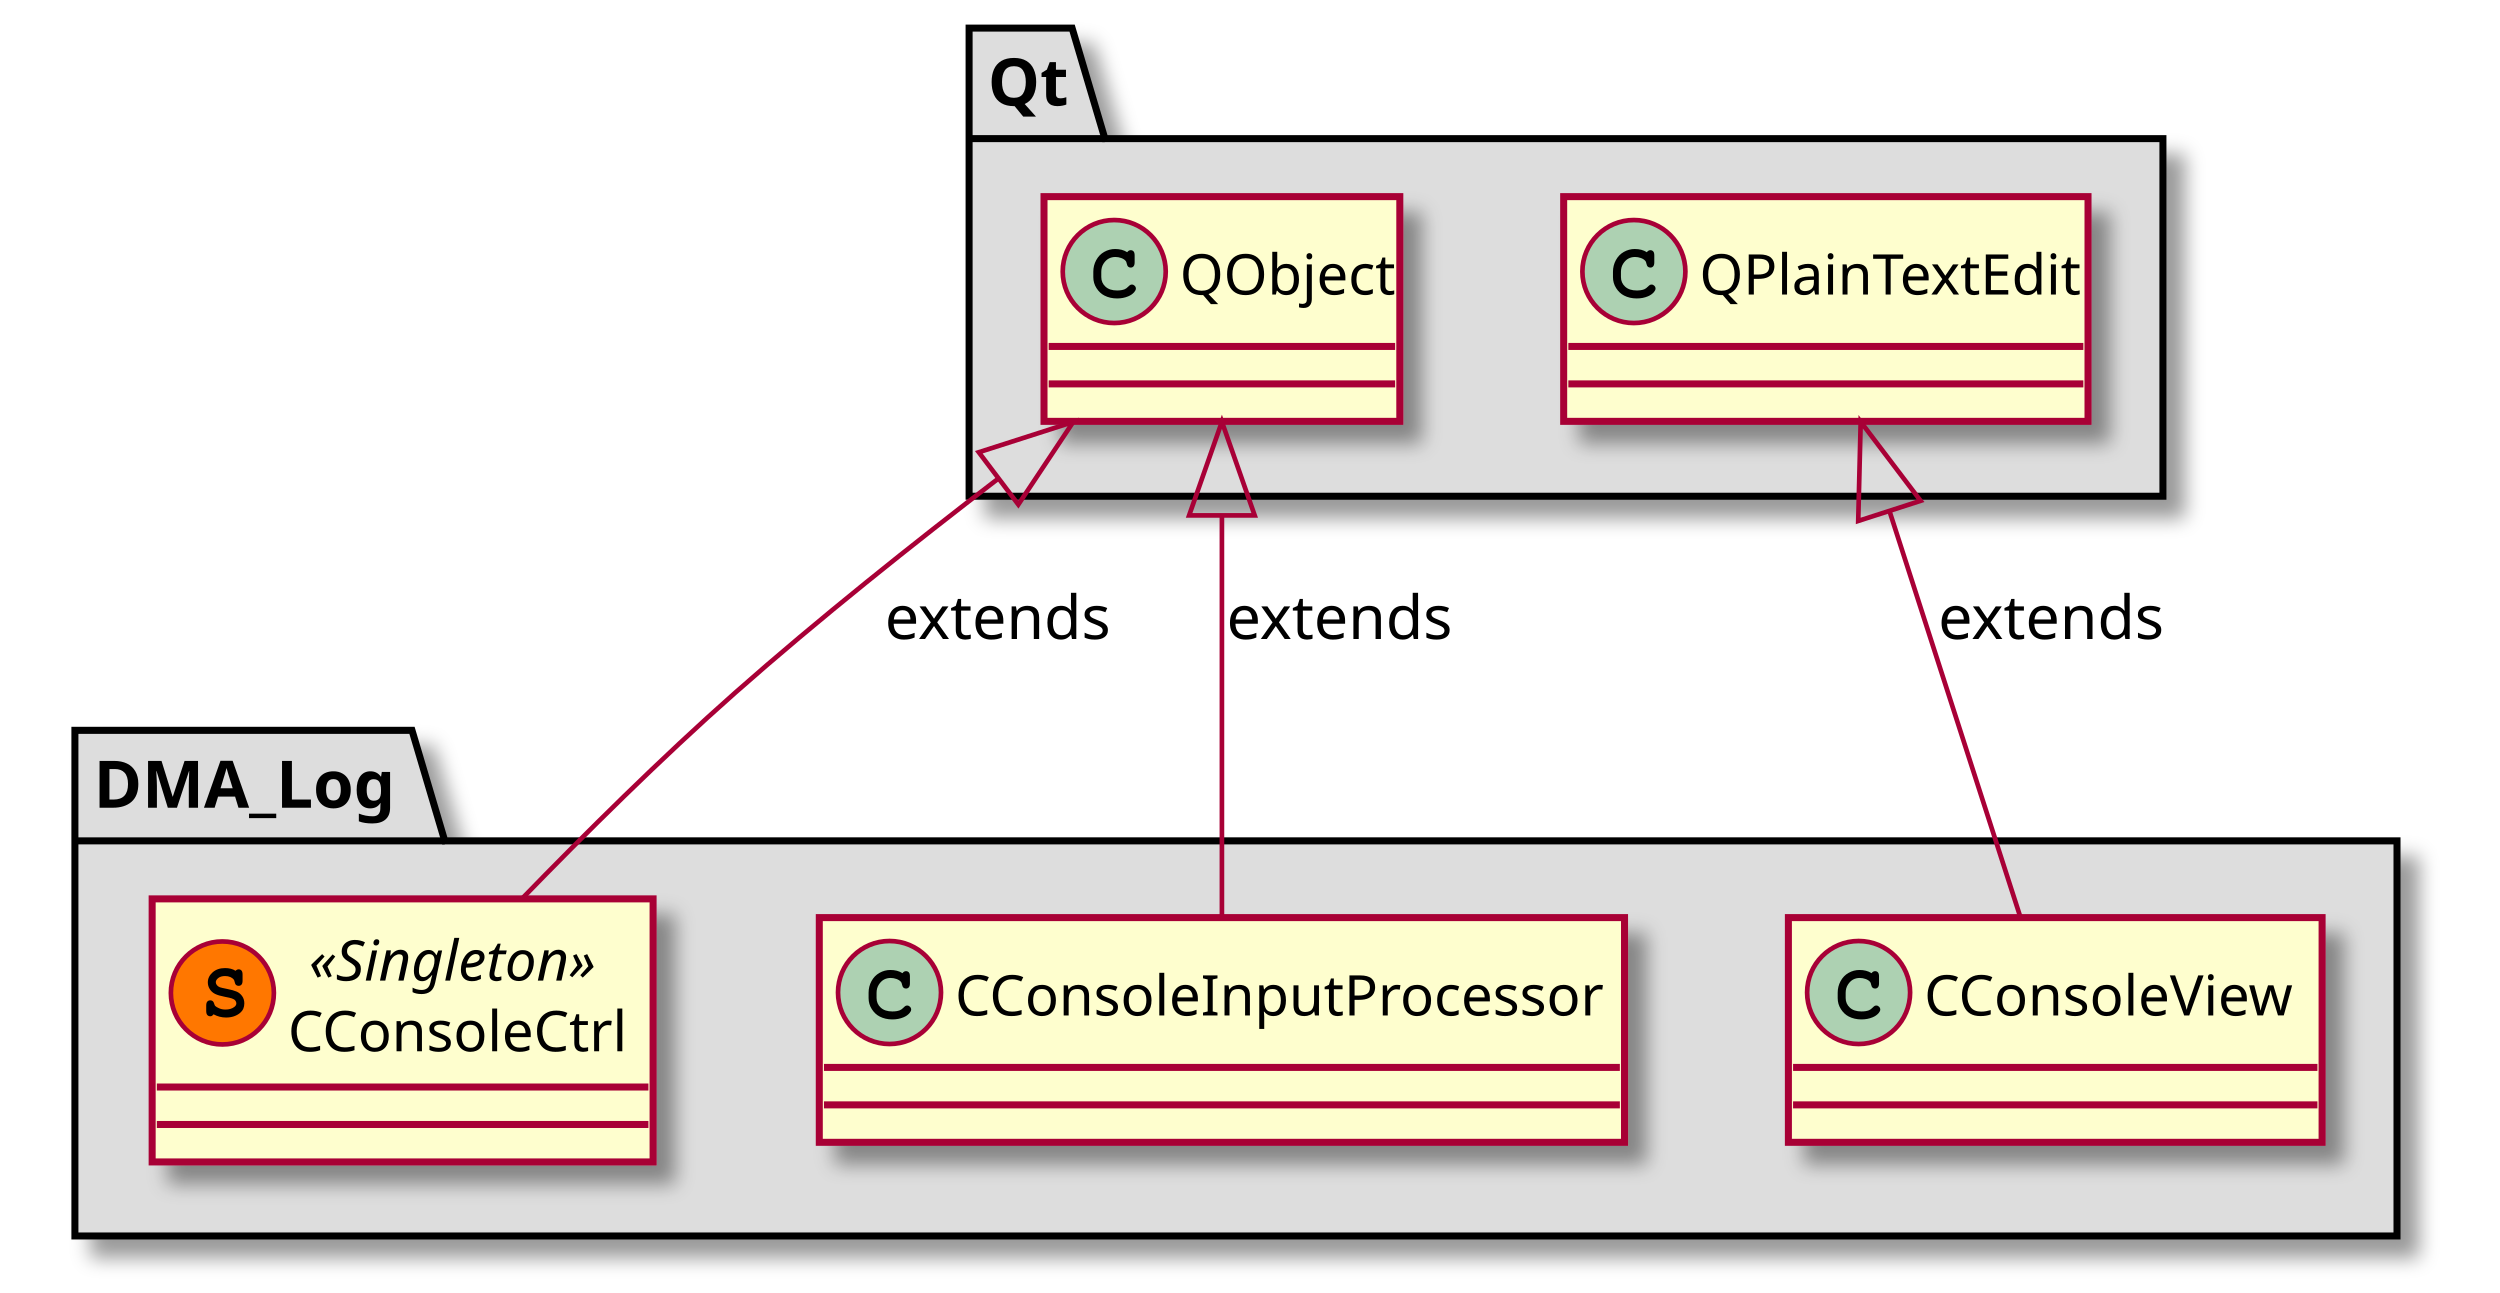
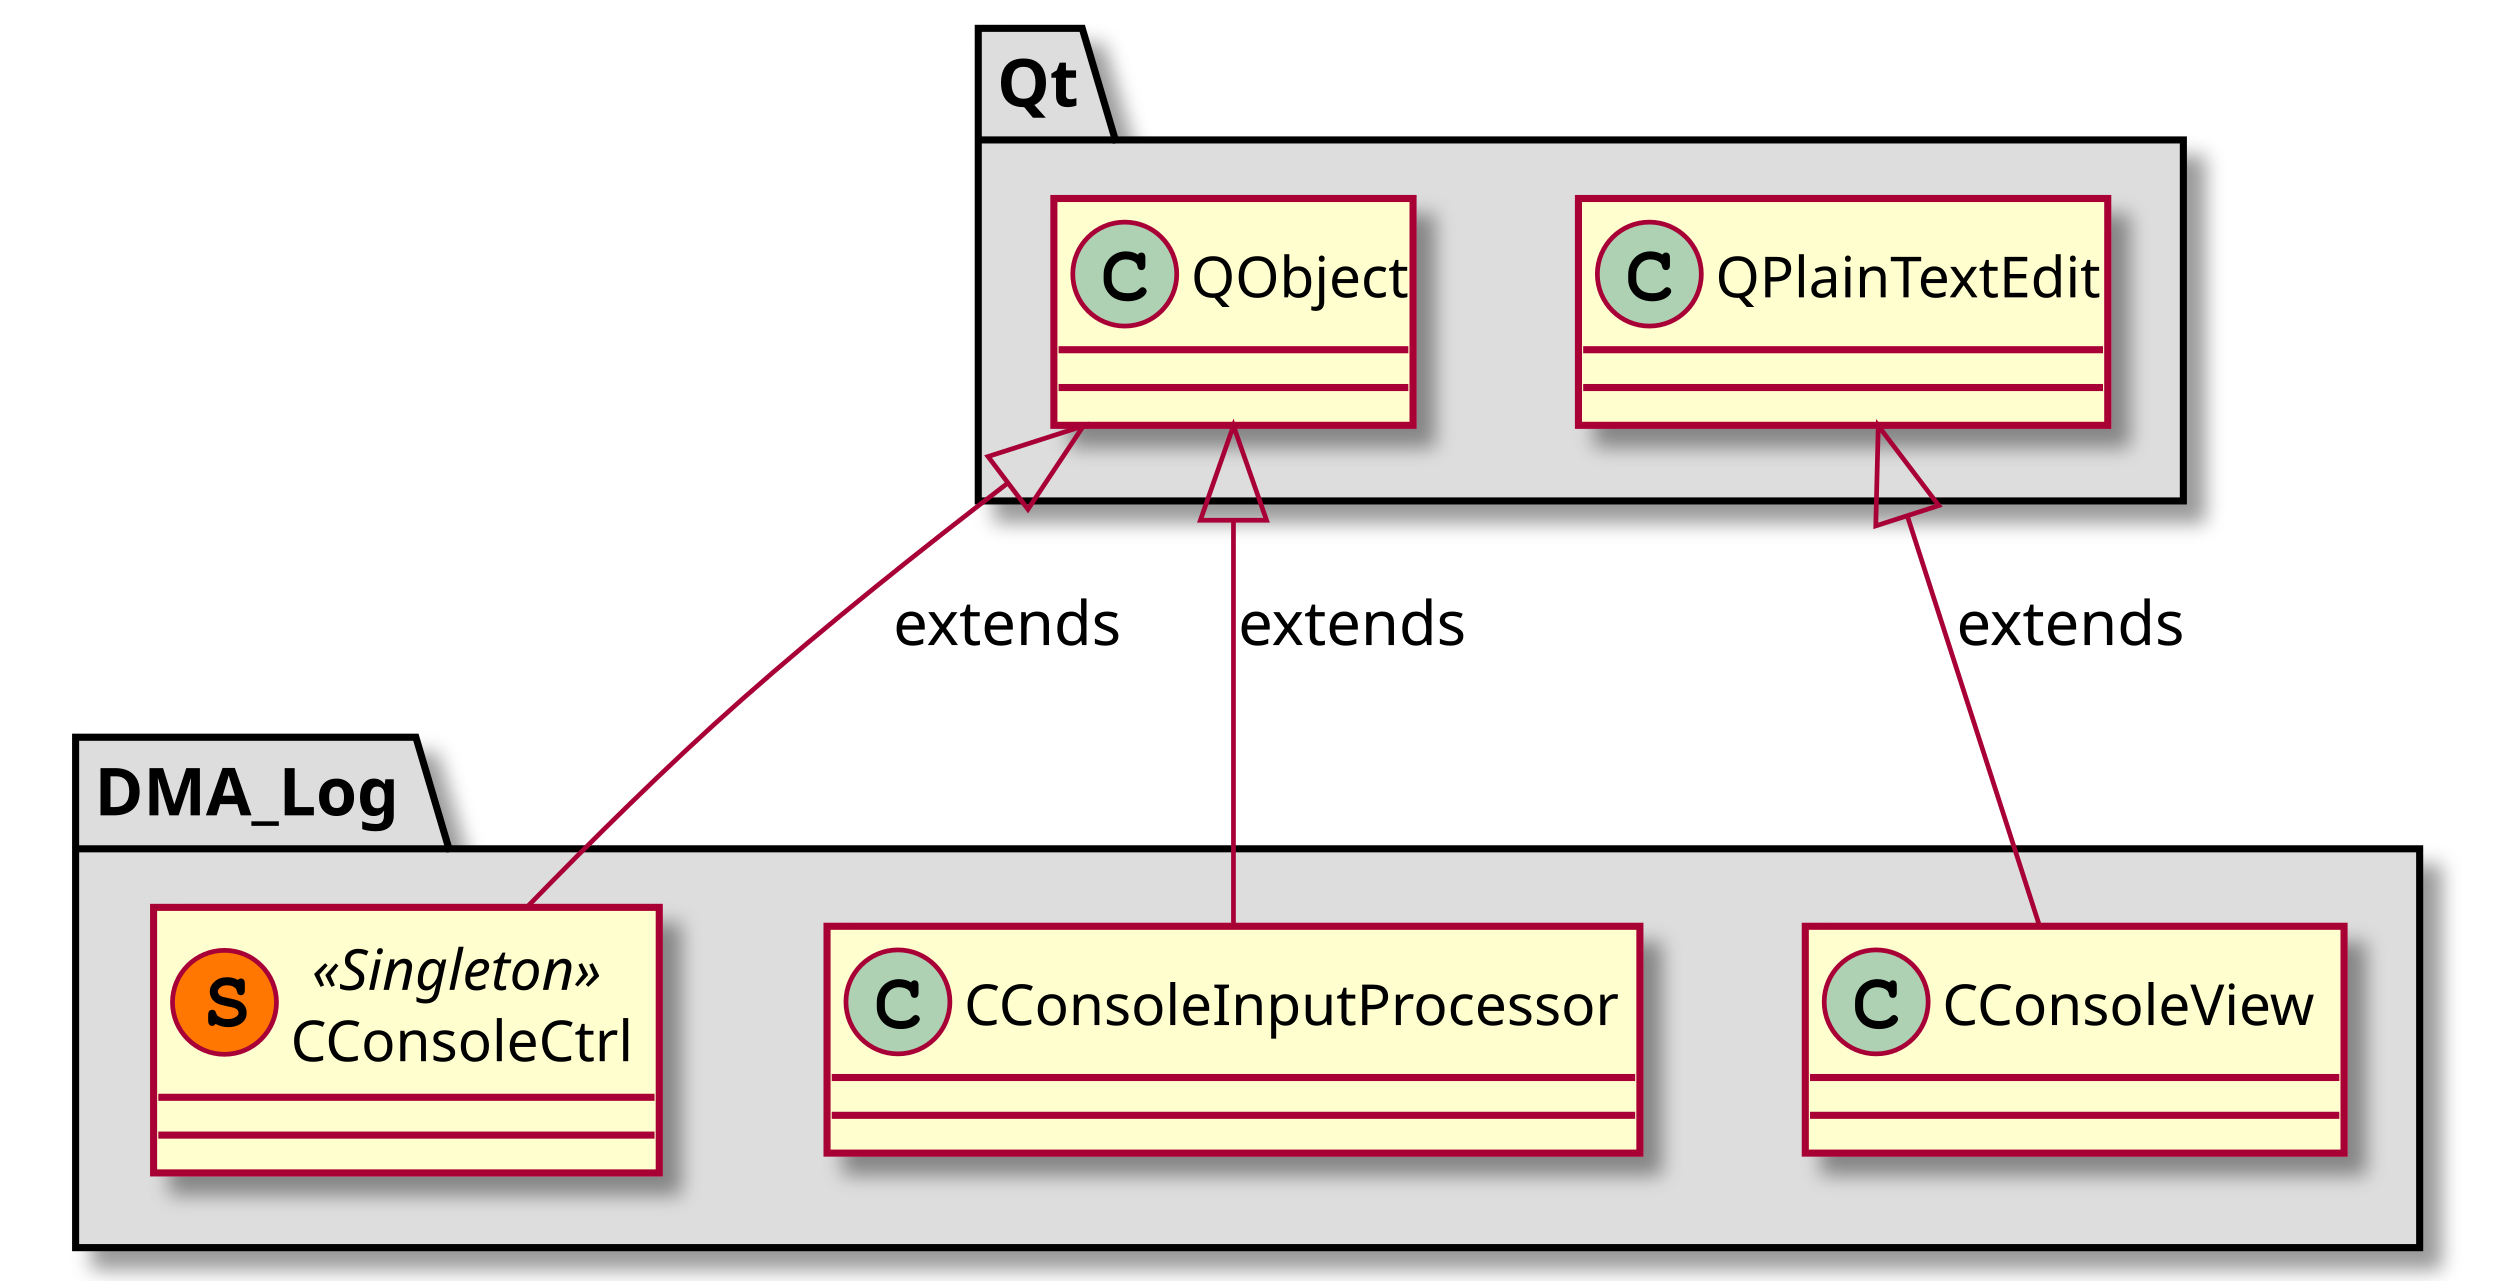
- <svg xmlns="http://www.w3.org/2000/svg" contentScriptType="application/ecmascript" contentStyleType="text/css" height="276px" preserveAspectRatio="none" style="width:534px;height:276px;background:#FEFEFE;" version="1.1" viewBox="0 0 534 276" width="534px" zoomAndPan="magnify">
+ <svg xmlns="http://www.w3.org/2000/svg" contentScriptType="application/ecmascript" contentStyleType="text/css" height="271px" preserveAspectRatio="none" style="width:529px;height:271px;background:#FEFEFE;" version="1.1" viewBox="0 0 529 271" width="529px" zoomAndPan="magnify">
  <defs>
    <filter height="300%" id="fuff3ilourayh" width="300%" x="-1" y="-1">
      <feGaussianBlur result="blurOut" stdDeviation="2.0" />
      <feColorMatrix in="blurOut" result="blurOut2" type="matrix" values="0 0 0 0 0 0 0 0 0 0 0 0 0 0 0 0 0 0 .4 0" />
      <feOffset dx="4.0" dy="4.0" in="blurOut2" result="blurOut3" />
      <feBlend in="SourceGraphic" in2="blurOut3" mode="normal" />
    </filter>
  </defs>
  <g>
-     <polygon fill="#DDDDDD" filter="url(#fuff3ilourayh)" points="16,156,88,156,95,179.609,512,179.609,512,264,16,264,16,156" style="stroke: #000000; stroke-width: 1.5;" />
-     <line style="stroke: #000000; stroke-width: 1.5;" x1="16" x2="95" y1="179.609" y2="179.609" />
+     <polygon fill="#DDDDDD" filter="url(#fuff3ilourayh)" points="16,156,88,156,95,179.609,512,179.609,512,264,16,264,16,156" style="stroke:#000000;stroke-width:1.5;" />
+     <line style="stroke:#000000;stroke-width:1.5;" x1="16" x2="95" y1="179.609" y2="179.609" />
    <text fill="#000000" font-family="sans-serif" font-size="14" font-weight="bold" lengthAdjust="spacingAndGlyphs" textLength="66" x="20" y="172.533">DMA_Log</text>
-     <polygon fill="#DDDDDD" filter="url(#fuff3ilourayh)" points="207,6,229,6,236,29.609,462,29.609,462,106,207,106,207,6" style="stroke: #000000; stroke-width: 1.5;" />
-     <line style="stroke: #000000; stroke-width: 1.5;" x1="207" x2="236" y1="29.609" y2="29.609" />
+     <polygon fill="#DDDDDD" filter="url(#fuff3ilourayh)" points="207,6,229,6,236,29.609,462,29.609,462,106,207,106,207,6" style="stroke:#000000;stroke-width:1.5;" />
+     <line style="stroke:#000000;stroke-width:1.5;" x1="207" x2="236" y1="29.609" y2="29.609" />
    <text fill="#000000" font-family="sans-serif" font-size="14" font-weight="bold" lengthAdjust="spacingAndGlyphs" textLength="16" x="211" y="22.533">Qt</text>
-     <rect codeLine="8" fill="#FEFECE" filter="url(#fuff3ilourayh)" height="56.188" id="CConsoleCtrl" style="stroke: #A80036; stroke-width: 1.5;" width="107" x="32.5" y="192" />
-     <ellipse cx="47.5" cy="212.094" fill="#FF7700" rx="11" ry="11" style="stroke: #A80036; stroke-width: 1.0;" />
-     <path d="M45.609,216.656 Q45.391,216.922 45.25,217 Q45.109,217.078 44.922,217.078 Q44.531,217.078 44.289,216.812 Q44.047,216.547 44.047,215.953 L44.047,214.797 Q44.047,214.188 44.289,213.93 Q44.531,213.672 44.922,213.672 Q45.219,213.672 45.422,213.828 Q45.625,213.984 45.734,214.352 Q45.844,214.719 45.953,214.859 Q46.203,215.109 46.812,215.375 Q47.422,215.641 48.156,215.641 Q49.297,215.641 50.016,215.109 Q50.484,214.781 50.484,214.312 Q50.484,214 50.266,213.719 Q50.047,213.438 49.531,213.266 Q49.203,213.141 48.047,212.922 Q46.656,212.656 45.938,212.297 Q45.219,211.938 44.805,211.273 Q44.391,210.609 44.391,209.828 Q44.391,208.609 45.414,207.695 Q46.438,206.781 48.078,206.781 Q48.734,206.781 49.289,206.922 Q49.844,207.062 50.312,207.359 Q50.641,207.047 50.969,207.047 Q51.344,207.047 51.578,207.305 Q51.812,207.562 51.812,208.172 L51.812,209.453 Q51.812,210.062 51.578,210.32 Q51.344,210.578 50.969,210.578 Q50.656,210.578 50.422,210.391 Q50.234,210.25 50.148,209.828 Q50.062,209.406 49.922,209.219 Q49.672,208.906 49.195,208.695 Q48.719,208.484 48.078,208.484 Q47.156,208.484 46.625,208.906 Q46.094,209.328 46.094,209.797 Q46.094,210.109 46.312,210.406 Q46.531,210.703 46.953,210.875 Q47.234,210.984 48.539,211.242 Q49.844,211.5 50.547,211.805 Q51.25,212.109 51.719,212.766 Q52.188,213.422 52.188,214.328 Q52.188,215.594 51.297,216.344 Q50.109,217.344 48.281,217.344 Q47.578,217.344 46.914,217.172 Q46.25,217 45.609,216.656 Z " />
+     <rect codeLine="8" fill="#FEFECE" filter="url(#fuff3ilourayh)" height="56.188" id="CConsoleCtrl" style="stroke:#A80036;stroke-width:1.5;" width="107" x="32.5" y="192" />
+     <ellipse cx="47.5" cy="212.094" fill="#FF7700" rx="11" ry="11" style="stroke:#A80036;stroke-width:1.0;" />
+     <path d="M45.609,216.656 Q45.391,216.922 45.25,217 Q45.109,217.078 44.922,217.078 Q44.531,217.078 44.289,216.812 Q44.047,216.547 44.047,215.953 L44.047,214.797 Q44.047,214.188 44.289,213.93 Q44.531,213.672 44.922,213.672 Q45.219,213.672 45.422,213.828 Q45.625,213.984 45.734,214.352 Q45.844,214.719 45.953,214.859 Q46.203,215.109 46.812,215.375 Q47.422,215.641 48.156,215.641 Q49.297,215.641 50.016,215.109 Q50.484,214.781 50.484,214.312 Q50.484,214 50.266,213.719 Q50.047,213.438 49.531,213.266 Q49.203,213.141 48.047,212.922 Q46.656,212.656 45.938,212.297 Q45.219,211.938 44.805,211.273 Q44.391,210.609 44.391,209.828 Q44.391,208.609 45.414,207.695 Q46.438,206.781 48.078,206.781 Q48.734,206.781 49.289,206.922 Q49.844,207.062 50.312,207.359 Q50.641,207.047 50.969,207.047 Q51.344,207.047 51.578,207.305 Q51.812,207.562 51.812,208.172 L51.812,209.453 Q51.812,210.062 51.578,210.32 Q51.344,210.578 50.969,210.578 Q50.656,210.578 50.422,210.391 Q50.234,210.25 50.148,209.828 Q50.062,209.406 49.922,209.219 Q49.672,208.906 49.195,208.695 Q48.719,208.484 48.078,208.484 Q47.156,208.484 46.625,208.906 Q46.094,209.328 46.094,209.797 Q46.094,210.109 46.312,210.406 Q46.531,210.703 46.953,210.875 Q47.234,210.984 48.539,211.242 Q49.844,211.5 50.547,211.805 Q51.25,212.109 51.719,212.766 Q52.188,213.422 52.188,214.328 Q52.188,215.594 51.297,216.344 Q50.109,217.344 48.281,217.344 Q47.578,217.344 46.914,217.172 Q46.25,217 45.609,216.656 Z " fill="#000000" />
    <text fill="#000000" font-family="sans-serif" font-size="12" font-style="italic" lengthAdjust="spacingAndGlyphs" textLength="66" x="66" y="209.457">«Singleton»</text>
    <text fill="#000000" font-family="sans-serif" font-size="12" lengthAdjust="spacingAndGlyphs" textLength="75" x="61.5" y="224.551">CConsoleCtrl</text>
-     <line style="stroke: #A80036; stroke-width: 1.5;" x1="33.5" x2="138.5" y1="232.188" y2="232.188" />
-     <line style="stroke: #A80036; stroke-width: 1.5;" x1="33.5" x2="138.5" y1="240.188" y2="240.188" />
-     <rect codeLine="12" fill="#FEFECE" filter="url(#fuff3ilourayh)" height="48" id="CConsoleInputProcessor" style="stroke: #A80036; stroke-width: 1.5;" width="172" x="175" y="196" />
-     <ellipse cx="190" cy="212" fill="#ADD1B2" rx="11" ry="11" style="stroke: #A80036; stroke-width: 1.0;" />
-     <path d="M192.766,207.875 Q192.922,207.656 193.109,207.547 Q193.297,207.438 193.516,207.438 Q193.891,207.438 194.125,207.695 Q194.359,207.953 194.359,208.562 L194.359,210.016 Q194.359,210.625 194.125,210.891 Q193.891,211.156 193.516,211.156 Q193.172,211.156 192.969,210.953 Q192.766,210.766 192.656,210.25 Q192.609,209.891 192.422,209.703 Q192.094,209.328 191.484,209.109 Q190.875,208.891 190.25,208.891 Q189.484,208.891 188.852,209.219 Q188.219,209.547 187.727,210.297 Q187.234,211.047 187.234,212.078 L187.234,213.172 Q187.234,214.406 188.125,215.227 Q189.016,216.047 190.609,216.047 Q191.547,216.047 192.203,215.797 Q192.594,215.641 193.016,215.203 Q193.281,214.938 193.43,214.859 Q193.578,214.781 193.781,214.781 Q194.109,214.781 194.367,215.039 Q194.625,215.297 194.625,215.641 Q194.625,215.984 194.281,216.391 Q193.781,216.969 192.984,217.297 Q191.906,217.75 190.609,217.75 Q189.094,217.75 187.891,217.125 Q186.906,216.625 186.219,215.555 Q185.531,214.484 185.531,213.203 L185.531,212.047 Q185.531,210.719 186.148,209.57 Q186.766,208.422 187.859,207.805 Q188.953,207.188 190.188,207.188 Q190.922,207.188 191.57,207.352 Q192.219,207.516 192.766,207.875 Z " />
+     <line style="stroke:#A80036;stroke-width:1.5;" x1="33.5" x2="138.5" y1="232.188" y2="232.188" />
+     <line style="stroke:#A80036;stroke-width:1.5;" x1="33.5" x2="138.5" y1="240.188" y2="240.188" />
+     <rect codeLine="12" fill="#FEFECE" filter="url(#fuff3ilourayh)" height="48" id="CConsoleInputProcessor" style="stroke:#A80036;stroke-width:1.5;" width="172" x="175" y="196" />
+     <ellipse cx="190" cy="212" fill="#ADD1B2" rx="11" ry="11" style="stroke:#A80036;stroke-width:1.0;" />
+     <path d="M192.766,207.875 Q192.922,207.656 193.109,207.547 Q193.297,207.438 193.516,207.438 Q193.891,207.438 194.125,207.695 Q194.359,207.953 194.359,208.562 L194.359,210.016 Q194.359,210.625 194.125,210.891 Q193.891,211.156 193.516,211.156 Q193.172,211.156 192.969,210.953 Q192.766,210.766 192.656,210.25 Q192.609,209.891 192.422,209.703 Q192.094,209.328 191.484,209.109 Q190.875,208.891 190.25,208.891 Q189.484,208.891 188.852,209.219 Q188.219,209.547 187.727,210.297 Q187.234,211.047 187.234,212.078 L187.234,213.172 Q187.234,214.406 188.125,215.227 Q189.016,216.047 190.609,216.047 Q191.547,216.047 192.203,215.797 Q192.594,215.641 193.016,215.203 Q193.281,214.938 193.43,214.859 Q193.578,214.781 193.781,214.781 Q194.109,214.781 194.367,215.039 Q194.625,215.297 194.625,215.641 Q194.625,215.984 194.281,216.391 Q193.781,216.969 192.984,217.297 Q191.906,217.75 190.609,217.75 Q189.094,217.75 187.891,217.125 Q186.906,216.625 186.219,215.555 Q185.531,214.484 185.531,213.203 L185.531,212.047 Q185.531,210.719 186.148,209.57 Q186.766,208.422 187.859,207.805 Q188.953,207.188 190.188,207.188 Q190.922,207.188 191.57,207.352 Q192.219,207.516 192.766,207.875 Z " fill="#000000" />
    <text fill="#000000" font-family="sans-serif" font-size="12" lengthAdjust="spacingAndGlyphs" textLength="140" x="204" y="216.91">CConsoleInputProcessor</text>
-     <line style="stroke: #A80036; stroke-width: 1.5;" x1="176" x2="346" y1="228" y2="228" />
-     <line style="stroke: #A80036; stroke-width: 1.5;" x1="176" x2="346" y1="236" y2="236" />
-     <rect codeLine="16" fill="#FEFECE" filter="url(#fuff3ilourayh)" height="48" id="CConsoleView" style="stroke: #A80036; stroke-width: 1.5;" width="114" x="382" y="196" />
-     <ellipse cx="397" cy="212" fill="#ADD1B2" rx="11" ry="11" style="stroke: #A80036; stroke-width: 1.0;" />
-     <path d="M399.766,207.875 Q399.922,207.656 400.109,207.547 Q400.297,207.438 400.516,207.438 Q400.891,207.438 401.125,207.695 Q401.359,207.953 401.359,208.562 L401.359,210.016 Q401.359,210.625 401.125,210.891 Q400.891,211.156 400.516,211.156 Q400.172,211.156 399.969,210.953 Q399.766,210.766 399.656,210.25 Q399.609,209.891 399.422,209.703 Q399.094,209.328 398.484,209.109 Q397.875,208.891 397.25,208.891 Q396.484,208.891 395.852,209.219 Q395.219,209.547 394.727,210.297 Q394.234,211.047 394.234,212.078 L394.234,213.172 Q394.234,214.406 395.125,215.227 Q396.016,216.047 397.609,216.047 Q398.547,216.047 399.203,215.797 Q399.594,215.641 400.016,215.203 Q400.281,214.938 400.43,214.859 Q400.578,214.781 400.781,214.781 Q401.109,214.781 401.367,215.039 Q401.625,215.297 401.625,215.641 Q401.625,215.984 401.281,216.391 Q400.781,216.969 399.984,217.297 Q398.906,217.75 397.609,217.75 Q396.094,217.75 394.891,217.125 Q393.906,216.625 393.219,215.555 Q392.531,214.484 392.531,213.203 L392.531,212.047 Q392.531,210.719 393.148,209.57 Q393.766,208.422 394.859,207.805 Q395.953,207.188 397.188,207.188 Q397.922,207.188 398.57,207.352 Q399.219,207.516 399.766,207.875 Z " />
+     <line style="stroke:#A80036;stroke-width:1.5;" x1="176" x2="346" y1="228" y2="228" />
+     <line style="stroke:#A80036;stroke-width:1.5;" x1="176" x2="346" y1="236" y2="236" />
+     <rect codeLine="16" fill="#FEFECE" filter="url(#fuff3ilourayh)" height="48" id="CConsoleView" style="stroke:#A80036;stroke-width:1.5;" width="114" x="382" y="196" />
+     <ellipse cx="397" cy="212" fill="#ADD1B2" rx="11" ry="11" style="stroke:#A80036;stroke-width:1.0;" />
+     <path d="M399.766,207.875 Q399.922,207.656 400.109,207.547 Q400.297,207.438 400.516,207.438 Q400.891,207.438 401.125,207.695 Q401.359,207.953 401.359,208.562 L401.359,210.016 Q401.359,210.625 401.125,210.891 Q400.891,211.156 400.516,211.156 Q400.172,211.156 399.969,210.953 Q399.766,210.766 399.656,210.25 Q399.609,209.891 399.422,209.703 Q399.094,209.328 398.484,209.109 Q397.875,208.891 397.25,208.891 Q396.484,208.891 395.852,209.219 Q395.219,209.547 394.727,210.297 Q394.234,211.047 394.234,212.078 L394.234,213.172 Q394.234,214.406 395.125,215.227 Q396.016,216.047 397.609,216.047 Q398.547,216.047 399.203,215.797 Q399.594,215.641 400.016,215.203 Q400.281,214.938 400.43,214.859 Q400.578,214.781 400.781,214.781 Q401.109,214.781 401.367,215.039 Q401.625,215.297 401.625,215.641 Q401.625,215.984 401.281,216.391 Q400.781,216.969 399.984,217.297 Q398.906,217.75 397.609,217.75 Q396.094,217.75 394.891,217.125 Q393.906,216.625 393.219,215.555 Q392.531,214.484 392.531,213.203 L392.531,212.047 Q392.531,210.719 393.148,209.57 Q393.766,208.422 394.859,207.805 Q395.953,207.188 397.188,207.188 Q397.922,207.188 398.57,207.352 Q399.219,207.516 399.766,207.875 Z " fill="#000000" />
    <text fill="#000000" font-family="sans-serif" font-size="12" lengthAdjust="spacingAndGlyphs" textLength="82" x="411" y="216.91">CConsoleView</text>
-     <line style="stroke: #A80036; stroke-width: 1.5;" x1="383" x2="495" y1="228" y2="228" />
-     <line style="stroke: #A80036; stroke-width: 1.5;" x1="383" x2="495" y1="236" y2="236" />
-     <rect codeLine="25" fill="#FEFECE" filter="url(#fuff3ilourayh)" height="48" id="QObject" style="stroke: #A80036; stroke-width: 1.5;" width="76" x="223" y="42" />
-     <ellipse cx="238" cy="58" fill="#ADD1B2" rx="11" ry="11" style="stroke: #A80036; stroke-width: 1.0;" />
-     <path d="M240.766,53.875 Q240.922,53.656 241.109,53.547 Q241.297,53.438 241.516,53.438 Q241.891,53.438 242.125,53.695 Q242.359,53.953 242.359,54.562 L242.359,56.016 Q242.359,56.625 242.125,56.891 Q241.891,57.156 241.516,57.156 Q241.172,57.156 240.969,56.953 Q240.766,56.766 240.656,56.25 Q240.609,55.891 240.422,55.703 Q240.094,55.328 239.484,55.109 Q238.875,54.891 238.25,54.891 Q237.484,54.891 236.852,55.219 Q236.219,55.547 235.727,56.297 Q235.234,57.047 235.234,58.078 L235.234,59.172 Q235.234,60.406 236.125,61.227 Q237.016,62.047 238.609,62.047 Q239.547,62.047 240.203,61.797 Q240.594,61.641 241.016,61.203 Q241.281,60.938 241.43,60.859 Q241.578,60.781 241.781,60.781 Q242.109,60.781 242.367,61.039 Q242.625,61.297 242.625,61.641 Q242.625,61.984 242.281,62.391 Q241.781,62.969 240.984,63.297 Q239.906,63.75 238.609,63.75 Q237.094,63.75 235.891,63.125 Q234.906,62.625 234.219,61.555 Q233.531,60.484 233.531,59.203 L233.531,58.047 Q233.531,56.719 234.148,55.57 Q234.766,54.422 235.859,53.805 Q236.953,53.188 238.188,53.188 Q238.922,53.188 239.57,53.352 Q240.219,53.516 240.766,53.875 Z " />
+     <line style="stroke:#A80036;stroke-width:1.5;" x1="383" x2="495" y1="228" y2="228" />
+     <line style="stroke:#A80036;stroke-width:1.5;" x1="383" x2="495" y1="236" y2="236" />
+     <rect codeLine="25" fill="#FEFECE" filter="url(#fuff3ilourayh)" height="48" id="QObject" style="stroke:#A80036;stroke-width:1.5;" width="76" x="223" y="42" />
+     <ellipse cx="238" cy="58" fill="#ADD1B2" rx="11" ry="11" style="stroke:#A80036;stroke-width:1.0;" />
+     <path d="M240.766,53.875 Q240.922,53.656 241.109,53.547 Q241.297,53.438 241.516,53.438 Q241.891,53.438 242.125,53.695 Q242.359,53.953 242.359,54.562 L242.359,56.016 Q242.359,56.625 242.125,56.891 Q241.891,57.156 241.516,57.156 Q241.172,57.156 240.969,56.953 Q240.766,56.766 240.656,56.25 Q240.609,55.891 240.422,55.703 Q240.094,55.328 239.484,55.109 Q238.875,54.891 238.25,54.891 Q237.484,54.891 236.852,55.219 Q236.219,55.547 235.727,56.297 Q235.234,57.047 235.234,58.078 L235.234,59.172 Q235.234,60.406 236.125,61.227 Q237.016,62.047 238.609,62.047 Q239.547,62.047 240.203,61.797 Q240.594,61.641 241.016,61.203 Q241.281,60.938 241.43,60.859 Q241.578,60.781 241.781,60.781 Q242.109,60.781 242.367,61.039 Q242.625,61.297 242.625,61.641 Q242.625,61.984 242.281,62.391 Q241.781,62.969 240.984,63.297 Q239.906,63.75 238.609,63.75 Q237.094,63.75 235.891,63.125 Q234.906,62.625 234.219,61.555 Q233.531,60.484 233.531,59.203 L233.531,58.047 Q233.531,56.719 234.148,55.57 Q234.766,54.422 235.859,53.805 Q236.953,53.188 238.188,53.188 Q238.922,53.188 239.57,53.352 Q240.219,53.516 240.766,53.875 Z " fill="#000000" />
    <text fill="#000000" font-family="sans-serif" font-size="12" lengthAdjust="spacingAndGlyphs" textLength="44" x="252" y="62.91">QObject</text>
-     <line style="stroke: #A80036; stroke-width: 1.5;" x1="224" x2="298" y1="74" y2="74" />
-     <line style="stroke: #A80036; stroke-width: 1.5;" x1="224" x2="298" y1="82" y2="82" />
-     <rect codeLine="29" fill="#FEFECE" filter="url(#fuff3ilourayh)" height="48" id="QPlainTextEdit" style="stroke: #A80036; stroke-width: 1.5;" width="112" x="334" y="42" />
-     <ellipse cx="349" cy="58" fill="#ADD1B2" rx="11" ry="11" style="stroke: #A80036; stroke-width: 1.0;" />
-     <path d="M351.766,53.875 Q351.922,53.656 352.109,53.547 Q352.297,53.438 352.516,53.438 Q352.891,53.438 353.125,53.695 Q353.359,53.953 353.359,54.562 L353.359,56.016 Q353.359,56.625 353.125,56.891 Q352.891,57.156 352.516,57.156 Q352.172,57.156 351.969,56.953 Q351.766,56.766 351.656,56.25 Q351.609,55.891 351.422,55.703 Q351.094,55.328 350.484,55.109 Q349.875,54.891 349.25,54.891 Q348.484,54.891 347.852,55.219 Q347.219,55.547 346.727,56.297 Q346.234,57.047 346.234,58.078 L346.234,59.172 Q346.234,60.406 347.125,61.227 Q348.016,62.047 349.609,62.047 Q350.547,62.047 351.203,61.797 Q351.594,61.641 352.016,61.203 Q352.281,60.938 352.43,60.859 Q352.578,60.781 352.781,60.781 Q353.109,60.781 353.367,61.039 Q353.625,61.297 353.625,61.641 Q353.625,61.984 353.281,62.391 Q352.781,62.969 351.984,63.297 Q350.906,63.75 349.609,63.75 Q348.094,63.75 346.891,63.125 Q345.906,62.625 345.219,61.555 Q344.531,60.484 344.531,59.203 L344.531,58.047 Q344.531,56.719 345.148,55.57 Q345.766,54.422 346.859,53.805 Q347.953,53.188 349.188,53.188 Q349.922,53.188 350.57,53.352 Q351.219,53.516 351.766,53.875 Z " />
+     <line style="stroke:#A80036;stroke-width:1.5;" x1="224" x2="298" y1="74" y2="74" />
+     <line style="stroke:#A80036;stroke-width:1.5;" x1="224" x2="298" y1="82" y2="82" />
+     <rect codeLine="29" fill="#FEFECE" filter="url(#fuff3ilourayh)" height="48" id="QPlainTextEdit" style="stroke:#A80036;stroke-width:1.5;" width="112" x="334" y="42" />
+     <ellipse cx="349" cy="58" fill="#ADD1B2" rx="11" ry="11" style="stroke:#A80036;stroke-width:1.0;" />
+     <path d="M351.766,53.875 Q351.922,53.656 352.109,53.547 Q352.297,53.438 352.516,53.438 Q352.891,53.438 353.125,53.695 Q353.359,53.953 353.359,54.562 L353.359,56.016 Q353.359,56.625 353.125,56.891 Q352.891,57.156 352.516,57.156 Q352.172,57.156 351.969,56.953 Q351.766,56.766 351.656,56.25 Q351.609,55.891 351.422,55.703 Q351.094,55.328 350.484,55.109 Q349.875,54.891 349.25,54.891 Q348.484,54.891 347.852,55.219 Q347.219,55.547 346.727,56.297 Q346.234,57.047 346.234,58.078 L346.234,59.172 Q346.234,60.406 347.125,61.227 Q348.016,62.047 349.609,62.047 Q350.547,62.047 351.203,61.797 Q351.594,61.641 352.016,61.203 Q352.281,60.938 352.43,60.859 Q352.578,60.781 352.781,60.781 Q353.109,60.781 353.367,61.039 Q353.625,61.297 353.625,61.641 Q353.625,61.984 353.281,62.391 Q352.781,62.969 351.984,63.297 Q350.906,63.75 349.609,63.75 Q348.094,63.75 346.891,63.125 Q345.906,62.625 345.219,61.555 Q344.531,60.484 344.531,59.203 L344.531,58.047 Q344.531,56.719 345.148,55.57 Q345.766,54.422 346.859,53.805 Q347.953,53.188 349.188,53.188 Q349.922,53.188 350.57,53.352 Q351.219,53.516 351.766,53.875 Z " fill="#000000" />
    <text fill="#000000" font-family="sans-serif" font-size="12" lengthAdjust="spacingAndGlyphs" textLength="80" x="363" y="62.91">QPlainTextEdit</text>
-     <line style="stroke: #A80036; stroke-width: 1.5;" x1="335" x2="445" y1="74" y2="74" />
-     <line style="stroke: #A80036; stroke-width: 1.5;" x1="335" x2="445" y1="82" y2="82" />
-     <path codeLine="36" d="M213.2,102.254 C195.186,116.047 174.768,132.304 157,148 C141.322,161.849 124.742,178.315 111.55,191.902 " fill="none" id="QObject-backto-CConsoleCtrl" style="stroke: #A80036; stroke-width: 1.0;" />
-     <polygon fill="none" points="209.069,96.601,229.245,90.125,217.512,107.77,209.069,96.601" style="stroke: #A80036; stroke-width: 1.0;" />
+     <line style="stroke:#A80036;stroke-width:1.5;" x1="335" x2="445" y1="74" y2="74" />
+     <line style="stroke:#A80036;stroke-width:1.5;" x1="335" x2="445" y1="82" y2="82" />
+     <path codeLine="36" d="M213.2,102.254 C195.186,116.047 174.768,132.304 157,148 C141.322,161.849 124.742,178.315 111.55,191.902 " fill="none" id="QObject-backto-CConsoleCtrl" style="stroke:#A80036;stroke-width:1.0;" />
+     <polygon fill="none" points="209.069,96.601,229.245,90.125,217.512,107.77,209.069,96.601" style="stroke:#A80036;stroke-width:1.0;" />
    <text fill="#000000" font-family="sans-serif" font-size="13" lengthAdjust="spacingAndGlyphs" textLength="46" x="189" y="136.495">extends</text>
-     <path codeLine="37" d="M261,110.437 C261,138.185 261,173.075 261,195.697 " fill="none" id="QObject-backto-CConsoleInputProcessor" style="stroke: #A80036; stroke-width: 1.0;" />
-     <polygon fill="none" points="254,110.086,261,90.086,268,110.085,254,110.086" style="stroke: #A80036; stroke-width: 1.0;" />
+     <path codeLine="37" d="M261,110.437 C261,138.185 261,173.075 261,195.697 " fill="none" id="QObject-backto-CConsoleInputProcessor" style="stroke:#A80036;stroke-width:1.0;" />
+     <polygon fill="none" points="254,110.086,261,90.086,268,110.085,254,110.086" style="stroke:#A80036;stroke-width:1.0;" />
    <text fill="#000000" font-family="sans-serif" font-size="13" lengthAdjust="spacingAndGlyphs" textLength="46" x="262" y="136.495">extends</text>
-     <path codeLine="38" d="M403.606,109.206 C412.613,137.146 424.087,172.74 431.488,195.697 " fill="none" id="QPlainTextEdit-backto-CConsoleView" style="stroke: #A80036; stroke-width: 1.0;" />
-     <polygon fill="none" points="396.916,111.269,397.442,90.086,410.241,106.973,396.916,111.269" style="stroke: #A80036; stroke-width: 1.0;" />
+     <path codeLine="38" d="M403.606,109.206 C412.613,137.146 424.087,172.74 431.488,195.697 " fill="none" id="QPlainTextEdit-backto-CConsoleView" style="stroke:#A80036;stroke-width:1.0;" />
+     <polygon fill="none" points="396.916,111.269,397.442,90.086,410.241,106.973,396.916,111.269" style="stroke:#A80036;stroke-width:1.0;" />
    <text fill="#000000" font-family="sans-serif" font-size="13" lengthAdjust="spacingAndGlyphs" textLength="46" x="414" y="136.495">extends</text>
  </g>
</svg>
